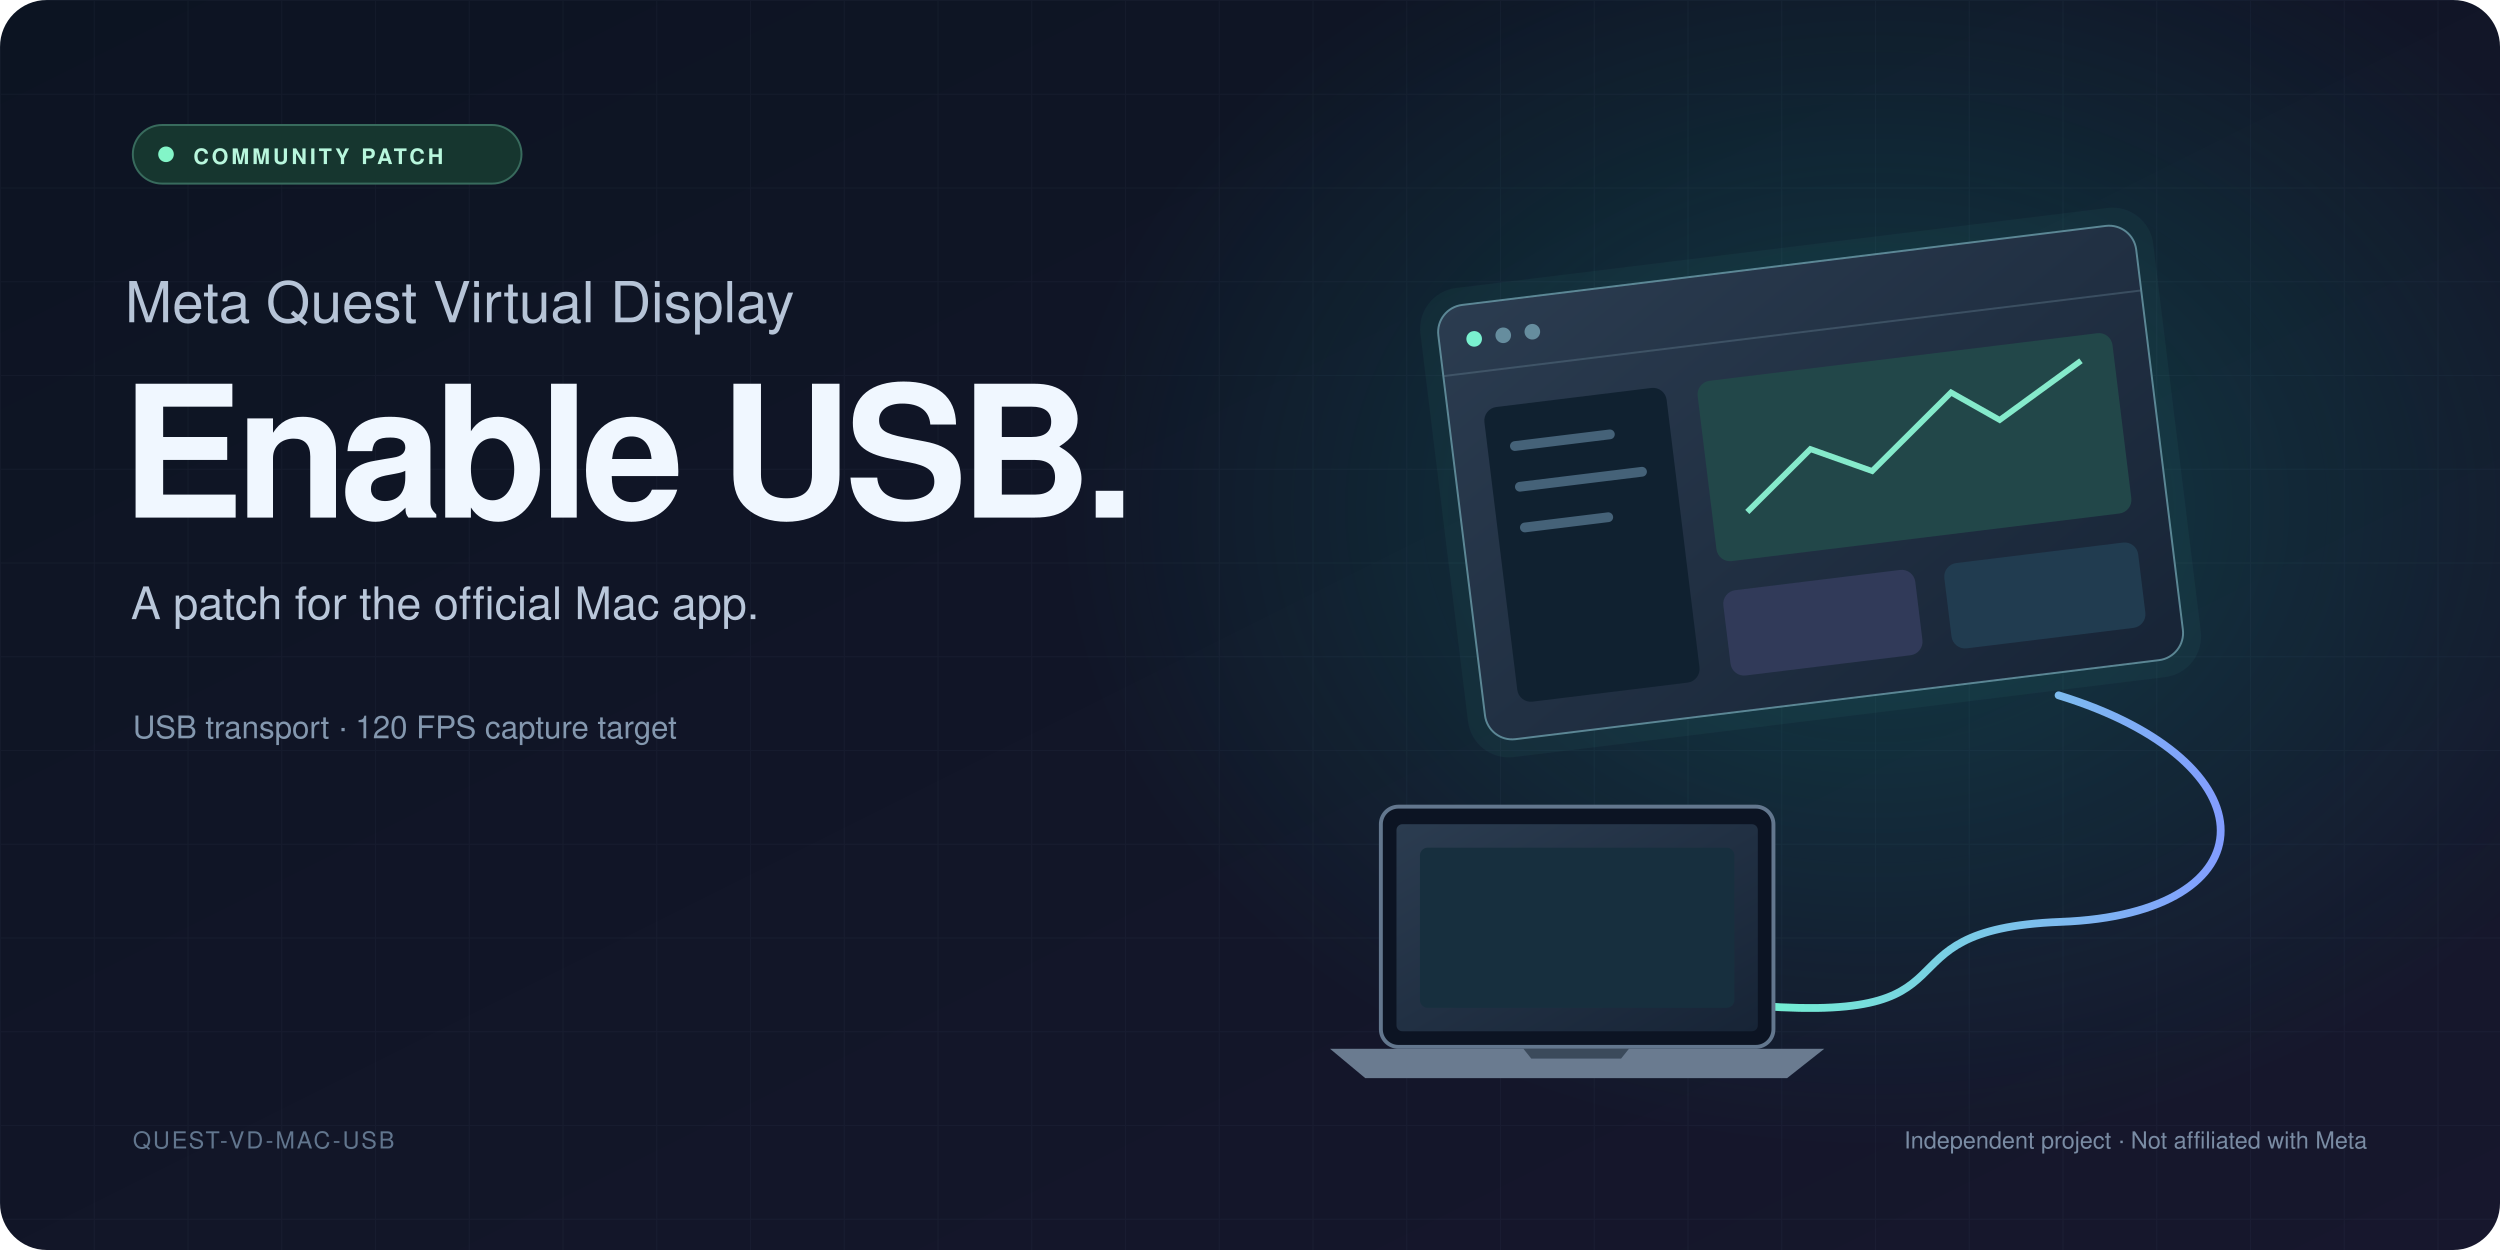
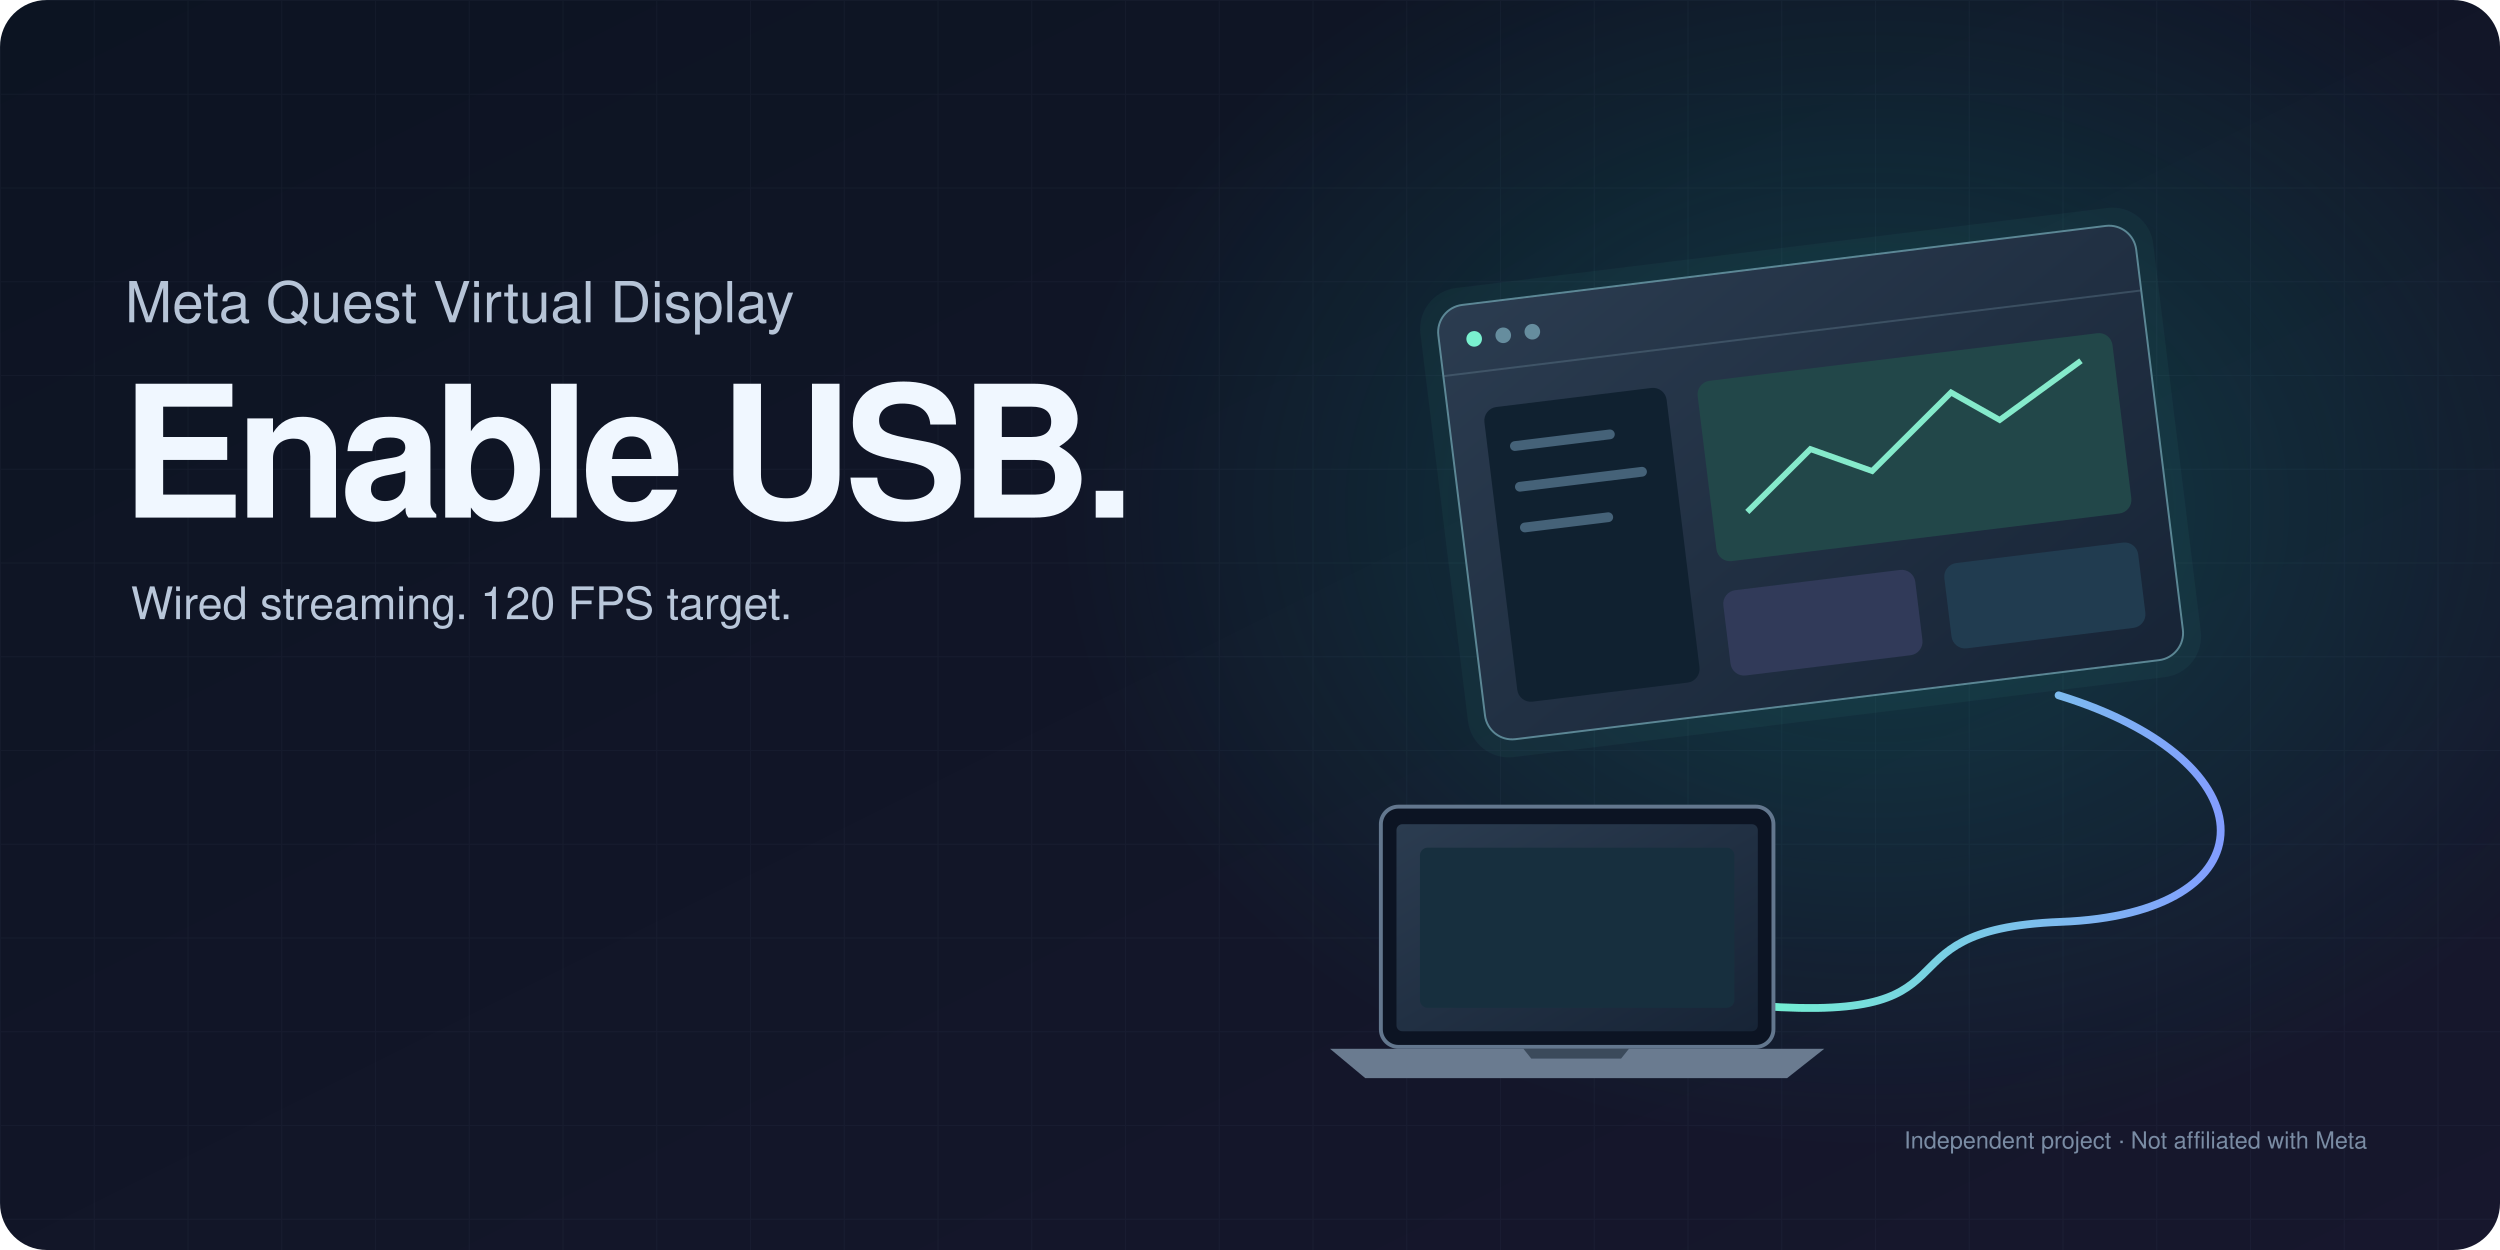
<svg xmlns="http://www.w3.org/2000/svg" width="1280" height="640" viewBox="0 0 1280 640" role="img" aria-labelledby="title desc">
  <defs>
    <linearGradient id="bg" x2="1" y2="1">
      <stop stop-color="#0c1422" />
      <stop offset="1" stop-color="#17172d" />
    </linearGradient>
    <radialGradient id="glow">
      <stop stop-color="#0cae9e" stop-opacity=".25" />
      <stop offset="1" stop-color="#0cae9e" stop-opacity="0" />
    </radialGradient>
    <linearGradient id="wire">
      <stop stop-color="#72f5cf" />
      <stop offset="1" stop-color="#829dff" />
    </linearGradient>
    <linearGradient id="glass" x2="1" y2="1">
      <stop stop-color="#2b3c50" />
      <stop offset="1" stop-color="#172436" />
    </linearGradient>
    <pattern id="grid" width="48" height="48" patternUnits="userSpaceOnUse">
      <path d="M48 0H0V48" fill="none" stroke="#b6cee8" stroke-opacity=".035" />
    </pattern>
  </defs>
  <rect width="1280" height="640" rx="24" fill="url(#bg)" />
  <rect width="1280" height="640" rx="24" fill="url(#grid)" />
  <ellipse cx="960" cy="260" rx="420" ry="330" fill="url(#glow)" />
  <g font-family="-apple-system,BlinkMacSystemFont,Segoe UI,Helvetica,Arial,sans-serif">
-     <rect x="68" y="64" width="199" height="30" rx="15" fill="#16362f" stroke="#386b5d" />
-     <circle cx="85" cy="79" r="4" fill="#83f5c8" />
-     <text x="99" y="84" font-size="11" font-weight="600" letter-spacing="1.5" fill="#b8f7dd">COMMUNITY PATCH</text>
    <text x="64" y="165" font-size="29" font-weight="500" fill="#b6c4d7">Meta Quest Virtual Display</text>
    <text x="62" y="265" font-size="94" font-weight="750" letter-spacing="-4" fill="#f0f7ff">Enable USB.</text>
-     <text x="67" y="317" font-size="23" fill="#b9c7da">A patch for the official Mac app.</text>
-     <text x="68" y="378" font-size="16" fill="#8498af">USB transport · 120 FPS capture target</text>
+     <text x="67" y="317" font-size="23" fill="#b9c7da">Wired streaming. 120 FPS target.</text>
    <g transform="translate(748 135) rotate(-7 180 120)">
      <rect x="-9" y="-9" width="378" height="242" rx="21" fill="#72f5cf" opacity=".04" />
      <rect width="360" height="224" rx="14" fill="url(#glass)" stroke="#6c9caa" stroke-opacity=".8" />
      <path d="M0 35H360" stroke="#627d90" stroke-opacity=".4" />
      <circle cx="18" cy="18" r="4" fill="#7af0cf" />
      <circle cx="33" cy="18" r="4" fill="#668d9e" />
      <circle cx="48" cy="18" r="4" fill="#668d9e" />
      <rect x="18" y="54" width="94" height="152" rx="7" fill="#102130" />
      <path d="M32 75H81M32 96H95M32 117H75" stroke="#456278" stroke-width="5" stroke-linecap="round" />
      <rect x="128" y="54" width="214" height="93" rx="7" fill="#224749" />
      <path d="M146 123L182 95L212 110L257 75L280 92L325 67" fill="none" stroke="#85eacb" stroke-width="3" />
      <rect x="128" y="162" width="99" height="44" rx="7" fill="#313a59" />
      <rect x="242" y="162" width="100" height="44" rx="7" fill="#213c50" />
    </g>
    <path d="M1054 356C1165 390 1164 468 1055 472C954 476 1022 527 889 514" fill="none" stroke="url(#wire)" stroke-width="4" stroke-linecap="round" />
    <g transform="translate(681 413)">
      <rect x="26" width="201" height="123" rx="9" fill="#0c1423" stroke="#63778e" stroke-width="2" />
      <rect x="34" y="9" width="185" height="106" rx="3" fill="url(#glass)" />
      <rect x="46" y="21" width="161" height="82" rx="4" fill="#172f3e" />
      <path d="M0 124H253L234 139H18Z" fill="#6a7b90" />
      <path d="M99 124H153L149 129H103Z" fill="#3b4a5b" />
    </g>
-     <text x="68" y="588" font-size="12" letter-spacing="1" fill="#62768e">QUEST-VD-MAC-USB</text>
    <text x="1212" y="588" text-anchor="end" font-size="12" fill="#7a8ca4">Independent project · Not affiliated with Meta</text>
  </g>
</svg>
